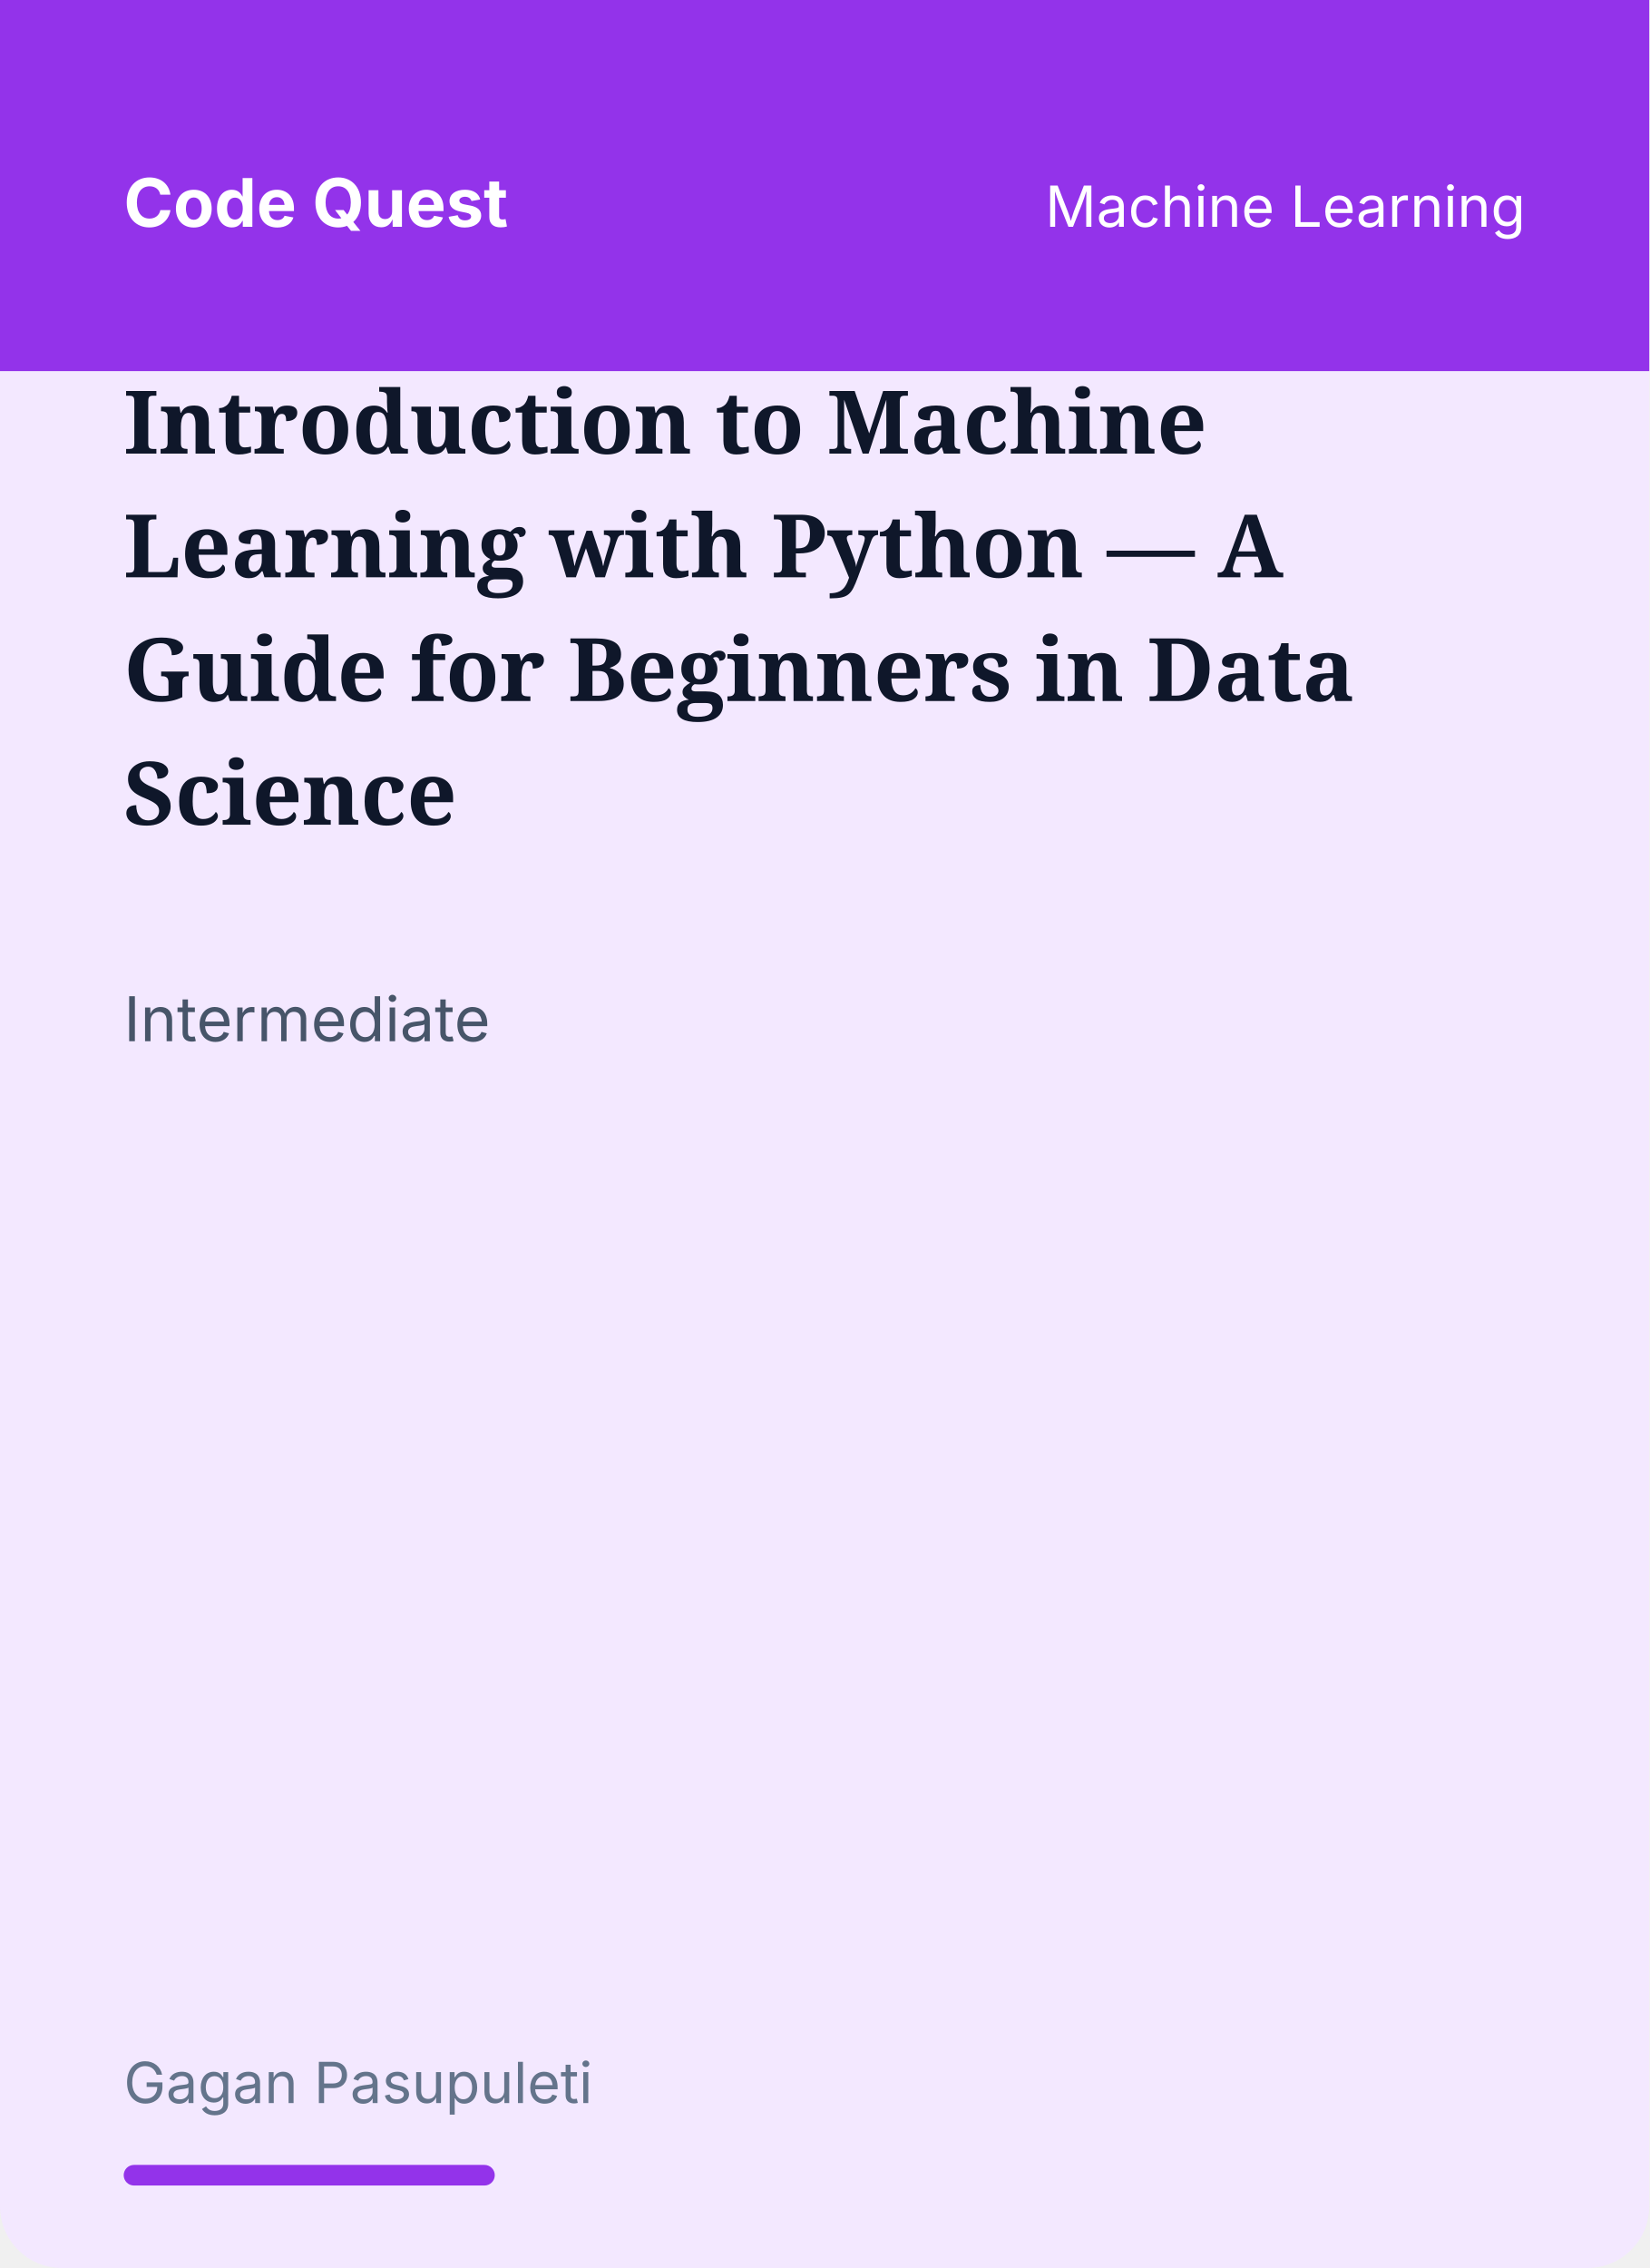
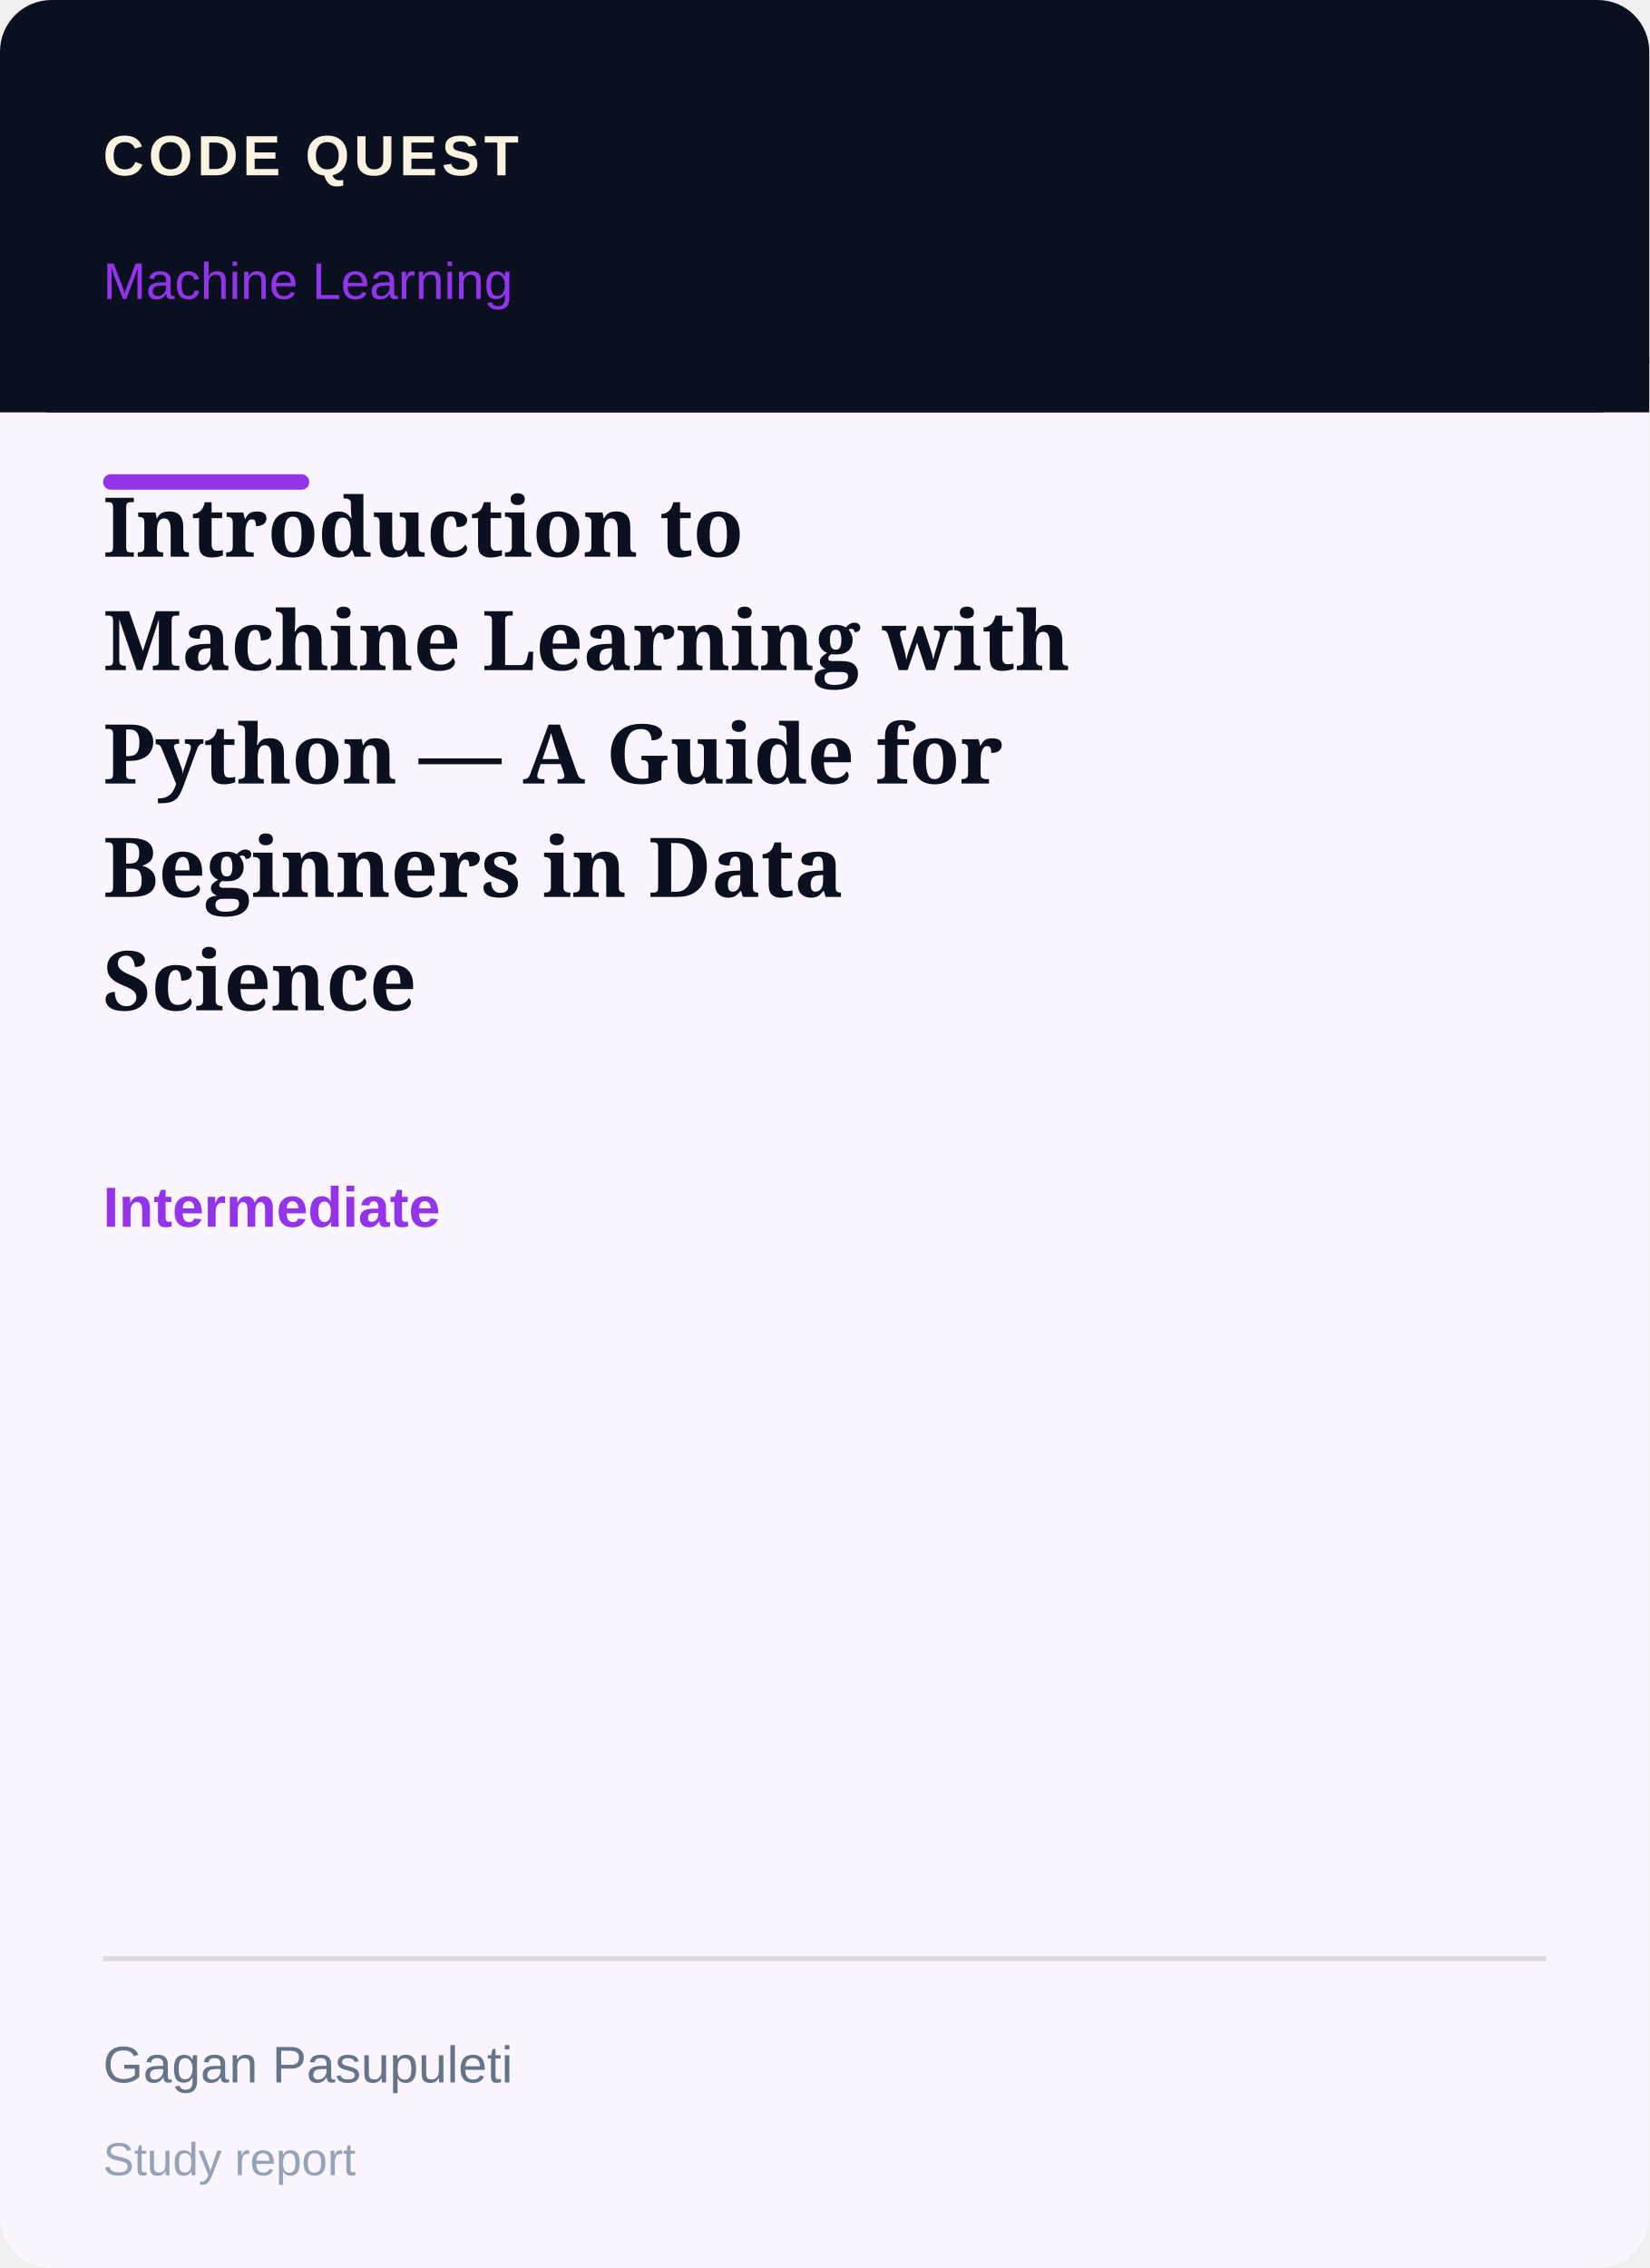
- <svg xmlns="http://www.w3.org/2000/svg" width="320" height="440" viewBox="0 0 320 440" role="img">
-   <rect width="320" height="440" rx="12" fill="#f3e8ff" />
-   <rect width="320" height="72" fill="#9333ea" />
-   <text x="24" y="44" font-family="Inter, Arial, sans-serif" font-size="13" font-weight="700" fill="#ffffff">Code Quest</text>
-   <text x="296" y="44" text-anchor="end" font-family="Inter, Arial, sans-serif" font-size="11" fill="#ffffff">Machine Learning</text>
-   <text x="24" y="88" font-family="Georgia, serif" font-size="17" font-weight="700" fill="#0f172a">Introduction to Machine</text>
-   <text x="24" y="112" font-family="Georgia, serif" font-size="17" font-weight="700" fill="#0f172a">Learning with Python — A</text>
-   <text x="24" y="136" font-family="Georgia, serif" font-size="17" font-weight="700" fill="#0f172a">Guide for Beginners in Data</text>
-   <text x="24" y="160" font-family="Georgia, serif" font-size="17" font-weight="700" fill="#0f172a">Science</text>
-   <text x="24" y="202" font-family="Inter, Arial, sans-serif" font-size="12" fill="#475569">Intermediate</text>
-   <text x="24" y="408" font-family="Inter, Arial, sans-serif" font-size="11" fill="#64748b">Gagan Pasupuleti</text>
-   <rect x="24" y="420" width="72" height="4" rx="2" fill="#9333ea" />
+ <svg xmlns="http://www.w3.org/2000/svg" width="320" height="440" viewBox="0 0 320 440" role="img" aria-label="Cover">
+   <rect width="320" height="440" rx="10" fill="#FAF5FF" />
+   <rect width="320" height="80" rx="10" fill="#0A1020" />
+   <rect y="70" width="320" height="10" fill="#0A1020" />
+   <text x="20" y="34" font-family="Arial, sans-serif" font-size="11" font-weight="700" letter-spacing="0.08em" fill="#FAF3E0">CODE QUEST</text>
+   <text x="20" y="58" font-family="Arial, sans-serif" font-size="10" fill="#9333EA">Machine Learning</text>
+   <rect x="20" y="92" width="40" height="3" rx="1.5" fill="#9333EA" />
+   <text x="20" y="108" font-family="Georgia, serif" font-size="16" font-weight="700" fill="#0A1020">Introduction to</text>
+   <text x="20" y="130" font-family="Georgia, serif" font-size="16" font-weight="700" fill="#0A1020">Machine Learning with</text>
+   <text x="20" y="152" font-family="Georgia, serif" font-size="16" font-weight="700" fill="#0A1020">Python — A Guide for</text>
+   <text x="20" y="174" font-family="Georgia, serif" font-size="16" font-weight="700" fill="#0A1020">Beginners in Data</text>
+   <text x="20" y="196" font-family="Georgia, serif" font-size="16" font-weight="700" fill="#0A1020">Science</text>
+   <text x="20" y="238" font-family="Arial, sans-serif" font-size="11" font-weight="600" fill="#9333EA">Intermediate</text>
+   <line x1="20" y1="380" x2="300" y2="380" stroke="#0A1020" stroke-opacity="0.12" stroke-width="1" />
+   <text x="20" y="404" font-family="Arial, sans-serif" font-size="10" fill="#64748B">Gagan Pasupuleti</text>
+   <text x="20" y="422" font-family="Arial, sans-serif" font-size="9" fill="#94A3B8">Study report</text>
</svg>
